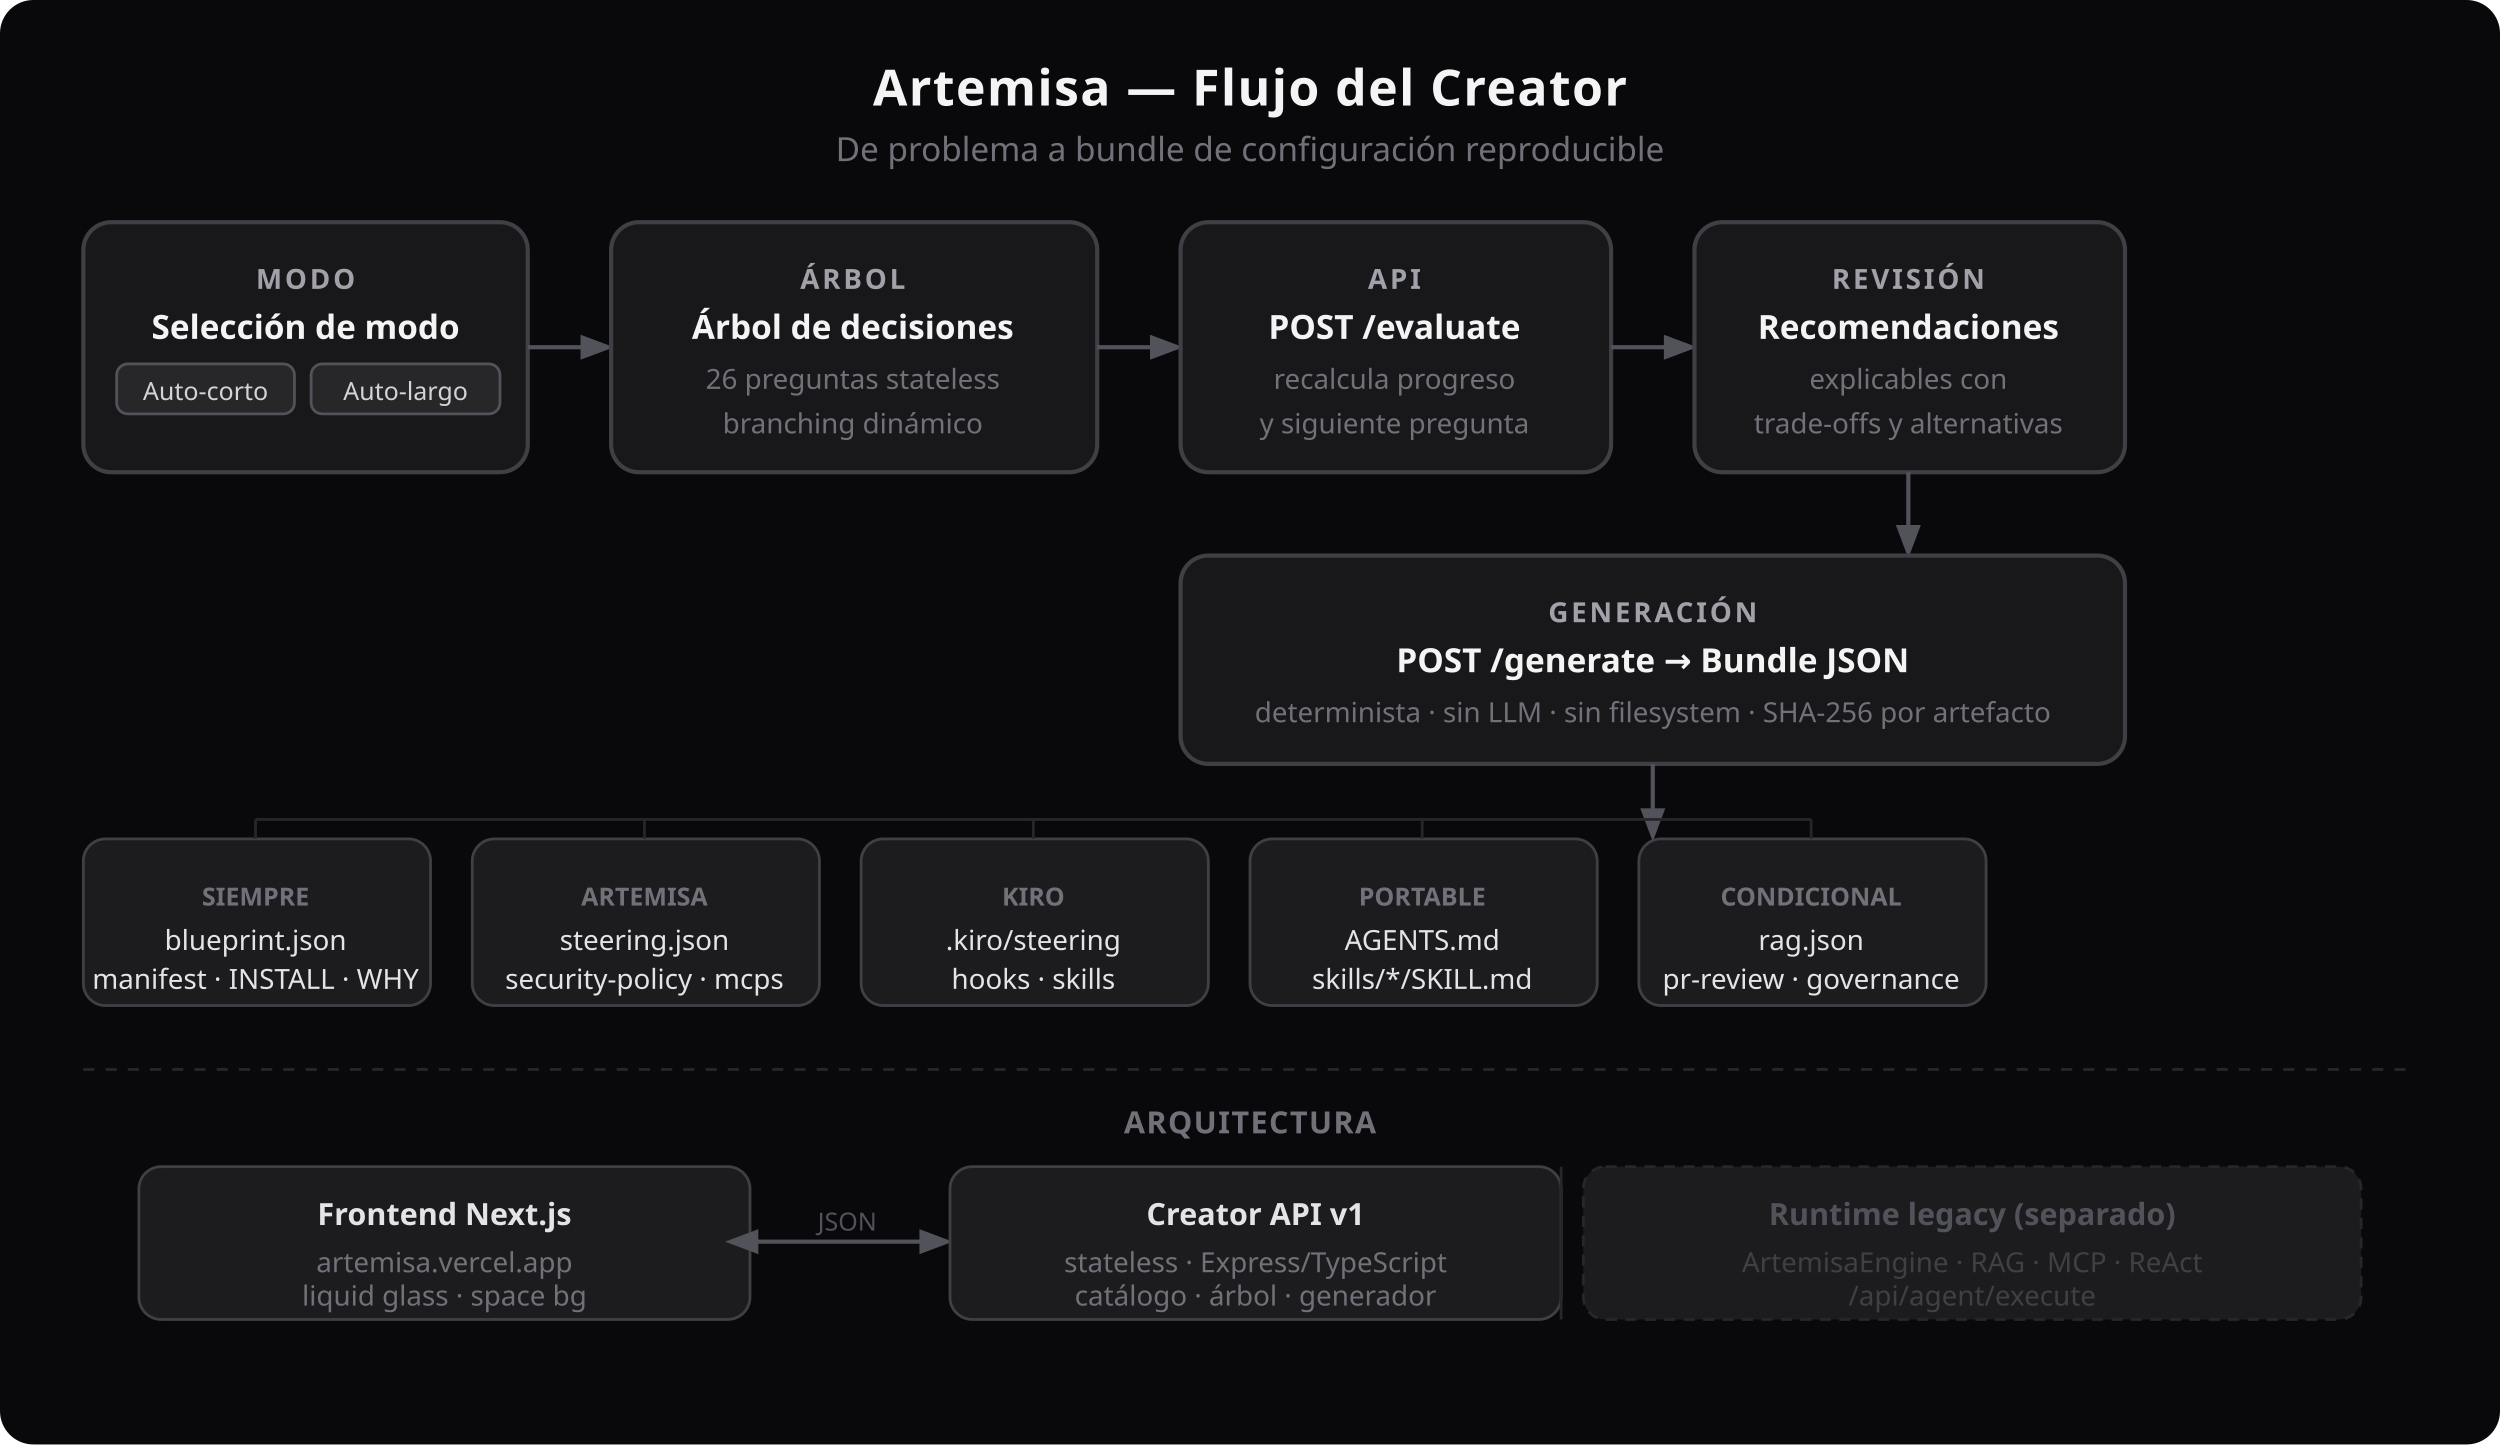
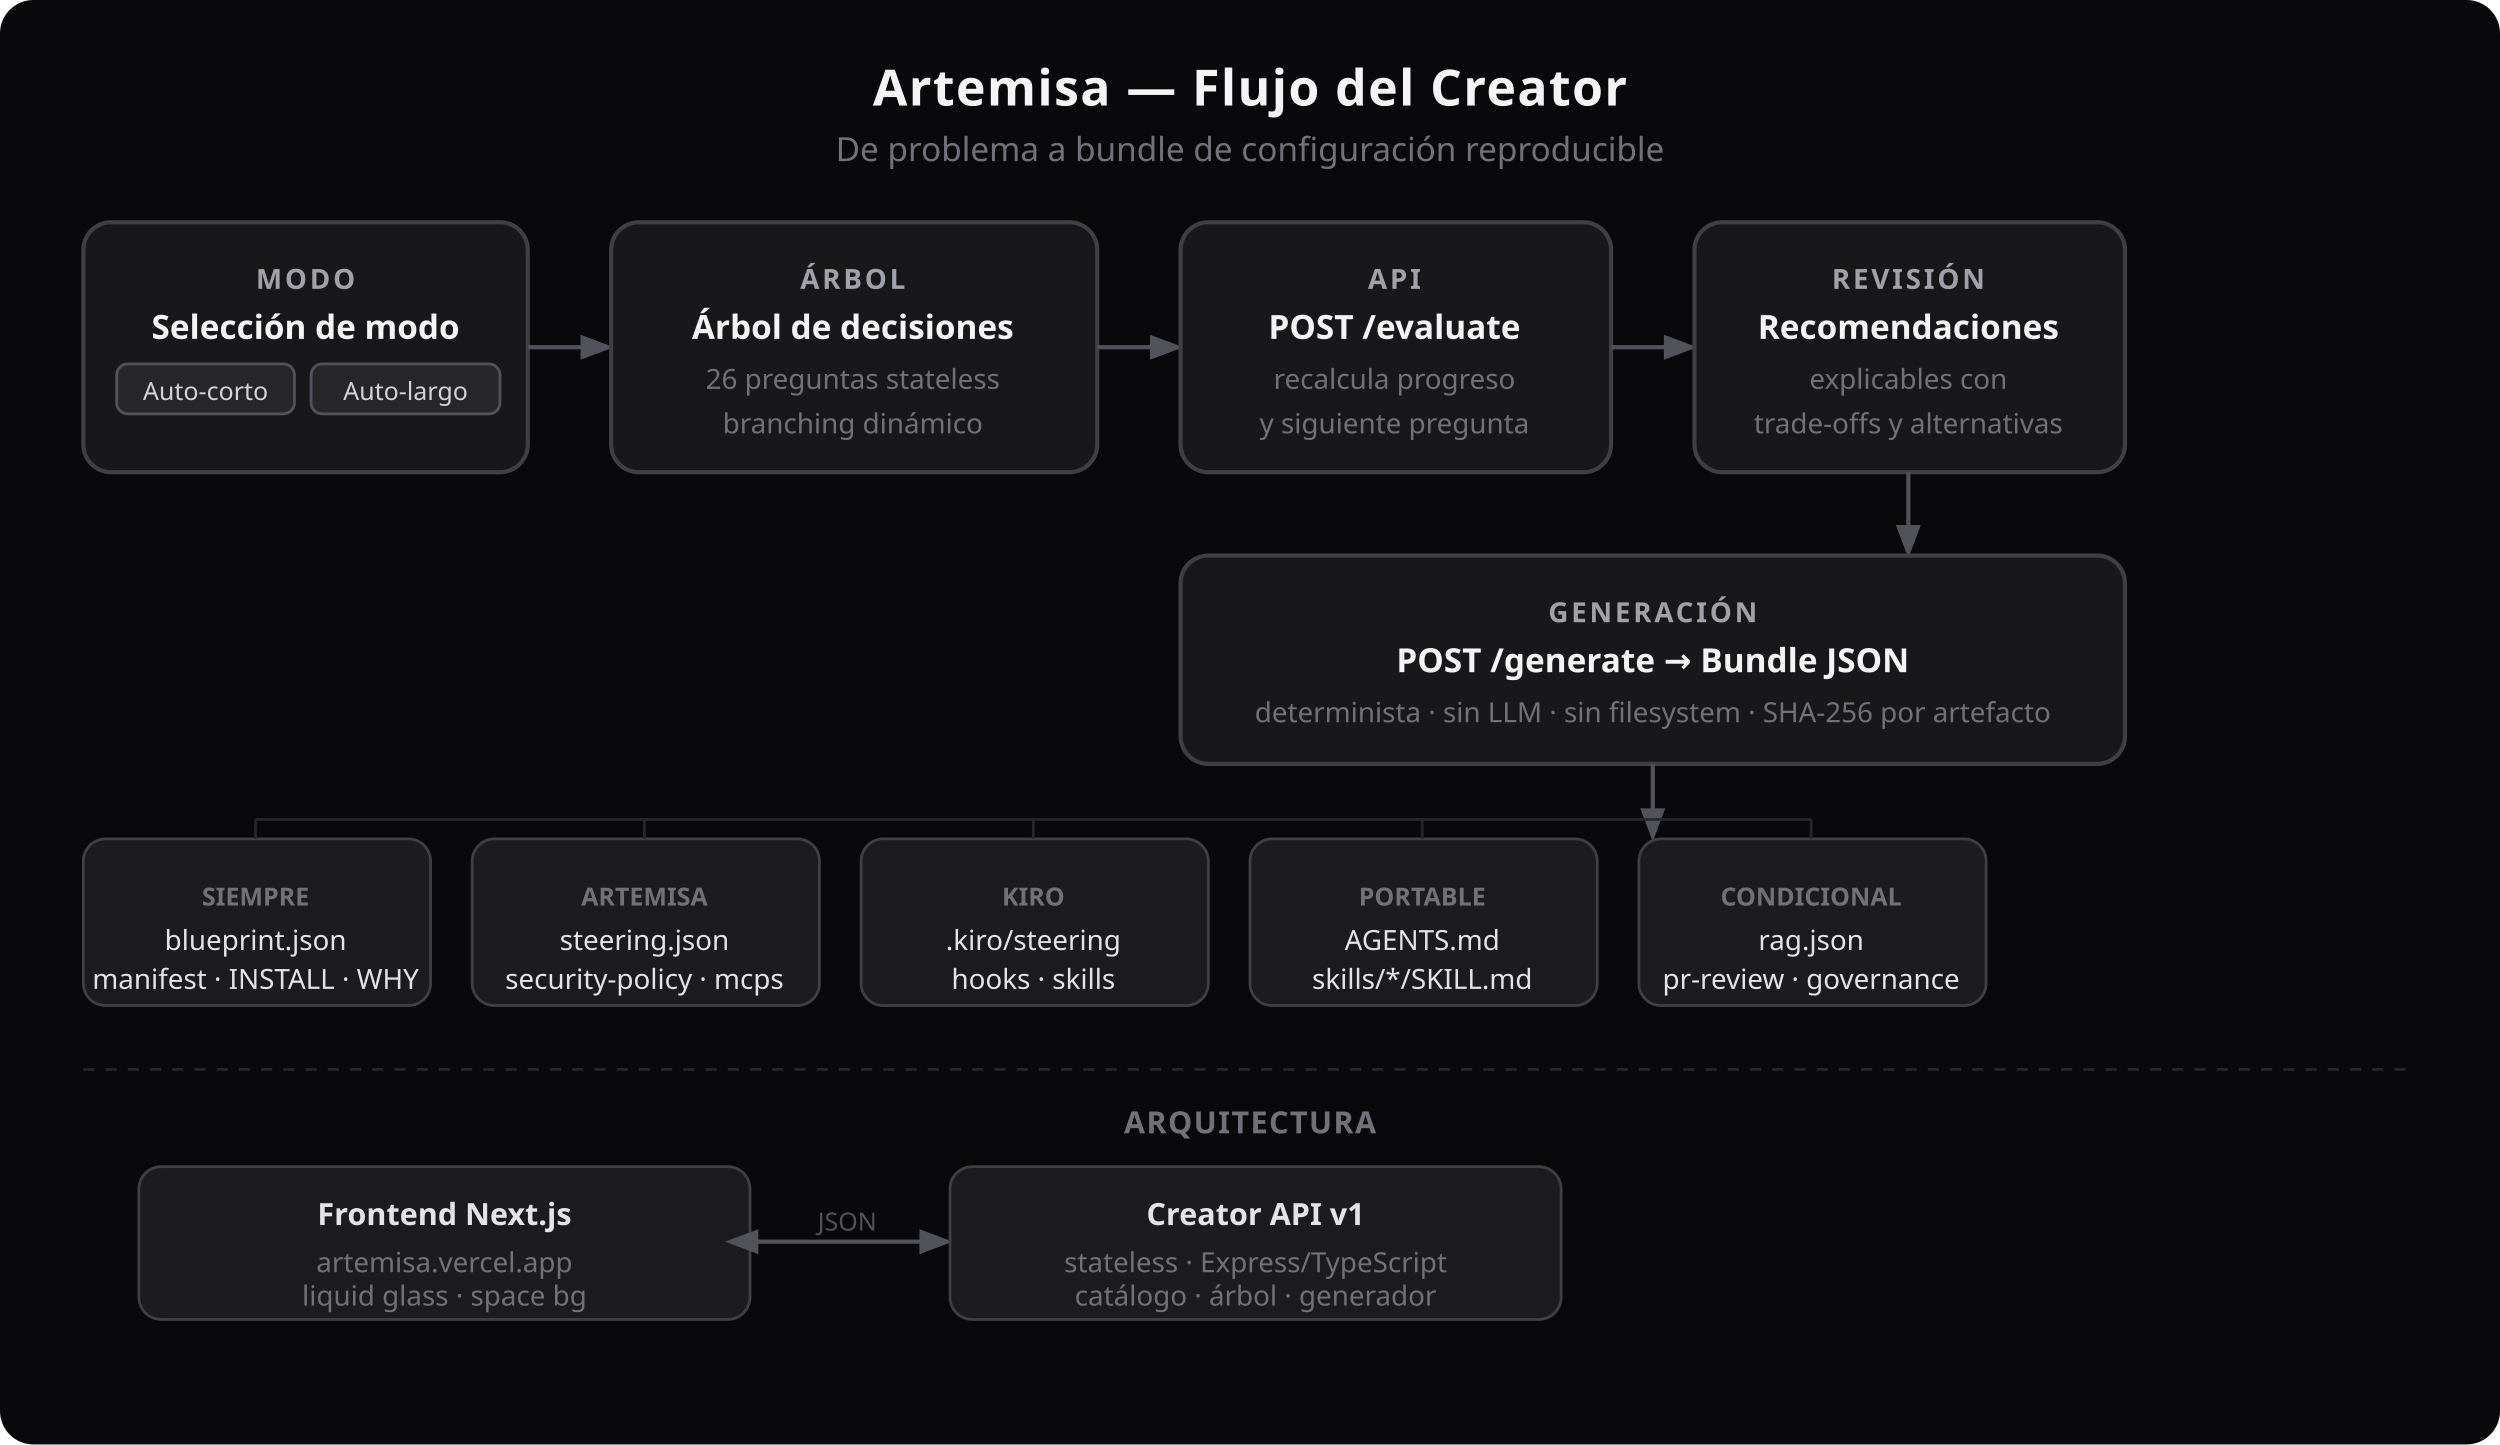
<svg xmlns="http://www.w3.org/2000/svg" viewBox="0 0 900 520" width="900" height="520" font-family="'Segoe UI', system-ui, sans-serif">
  <rect width="900" height="520" fill="#09090b" rx="12" />
  <text x="450" y="38" text-anchor="middle" fill="#f4f4f5" font-size="18" font-weight="700" letter-spacing="0.5">Artemisa — Flujo del Creator</text>
  <text x="450" y="58" text-anchor="middle" fill="#71717a" font-size="12">De problema a bundle de configuración reproducible</text>
  <rect x="30" y="80" width="160" height="90" rx="10" fill="#18181b" stroke="#3f3f46" stroke-width="1.5" />
  <text x="110" y="104" text-anchor="middle" fill="#a1a1aa" font-size="10" font-weight="600" letter-spacing="1">MODO</text>
  <text x="110" y="122" text-anchor="middle" fill="#f4f4f5" font-size="12" font-weight="600">Selección de modo</text>
  <rect x="42" y="131" width="64" height="18" rx="4" fill="#27272a" stroke="#52525b" stroke-width="1" />
  <text x="74" y="144" text-anchor="middle" fill="#d4d4d8" font-size="9">Auto-corto</text>
  <rect x="112" y="131" width="68" height="18" rx="4" fill="#27272a" stroke="#52525b" stroke-width="1" />
  <text x="146" y="144" text-anchor="middle" fill="#d4d4d8" font-size="9">Auto-largo</text>
  <line x1="190" y1="125" x2="218" y2="125" stroke="#52525b" stroke-width="1.5" marker-end="url(#arrow)" />
  <rect x="220" y="80" width="175" height="90" rx="10" fill="#18181b" stroke="#3f3f46" stroke-width="1.5" />
  <text x="307" y="104" text-anchor="middle" fill="#a1a1aa" font-size="10" font-weight="600" letter-spacing="1">ÁRBOL</text>
  <text x="307" y="122" text-anchor="middle" fill="#f4f4f5" font-size="12" font-weight="600">Árbol de decisiones</text>
  <text x="307" y="140" text-anchor="middle" fill="#71717a" font-size="10">26 preguntas stateless</text>
  <text x="307" y="156" text-anchor="middle" fill="#71717a" font-size="10">branching dinámico</text>
  <line x1="395" y1="125" x2="423" y2="125" stroke="#52525b" stroke-width="1.5" marker-end="url(#arrow)" />
  <rect x="425" y="80" width="155" height="90" rx="10" fill="#18181b" stroke="#3f3f46" stroke-width="1.5" />
  <text x="502" y="104" text-anchor="middle" fill="#a1a1aa" font-size="10" font-weight="600" letter-spacing="1">API</text>
  <text x="502" y="122" text-anchor="middle" fill="#f4f4f5" font-size="12" font-weight="600">POST /evaluate</text>
  <text x="502" y="140" text-anchor="middle" fill="#71717a" font-size="10">recalcula progreso</text>
  <text x="502" y="156" text-anchor="middle" fill="#71717a" font-size="10">y siguiente pregunta</text>
  <line x1="580" y1="125" x2="608" y2="125" stroke="#52525b" stroke-width="1.5" marker-end="url(#arrow)" />
  <rect x="610" y="80" width="155" height="90" rx="10" fill="#18181b" stroke="#3f3f46" stroke-width="1.5" />
  <text x="687" y="104" text-anchor="middle" fill="#a1a1aa" font-size="10" font-weight="600" letter-spacing="1">REVISIÓN</text>
  <text x="687" y="122" text-anchor="middle" fill="#f4f4f5" font-size="12" font-weight="600">Recomendaciones</text>
  <text x="687" y="140" text-anchor="middle" fill="#71717a" font-size="10">explicables con</text>
  <text x="687" y="156" text-anchor="middle" fill="#71717a" font-size="10">trade-offs y alternativas</text>
  <line x1="687" y1="170" x2="687" y2="198" stroke="#52525b" stroke-width="1.5" marker-end="url(#arrow)" />
  <rect x="425" y="200" width="340" height="75" rx="10" fill="#18181b" stroke="#3f3f46" stroke-width="1.5" />
  <text x="595" y="224" text-anchor="middle" fill="#a1a1aa" font-size="10" font-weight="600" letter-spacing="1">GENERACIÓN</text>
  <text x="595" y="242" text-anchor="middle" fill="#f4f4f5" font-size="12" font-weight="600">POST /generate → Bundle JSON</text>
  <text x="595" y="260" text-anchor="middle" fill="#71717a" font-size="10">determinista · sin LLM · sin filesystem · SHA-256 por artefacto</text>
  <line x1="595" y1="275" x2="595" y2="300" stroke="#52525b" stroke-width="1.5" marker-end="url(#arrow)" />
  <rect x="30" y="302" width="125" height="60" rx="8" fill="#1c1c1e" stroke="#3f3f46" stroke-width="1" />
  <text x="92" y="326" text-anchor="middle" fill="#71717a" font-size="9" font-weight="600">SIEMPRE</text>
  <text x="92" y="342" text-anchor="middle" fill="#e4e4e7" font-size="10" font-weight="500">blueprint.json</text>
  <text x="92" y="356" text-anchor="middle" fill="#e4e4e7" font-size="10">manifest · INSTALL · WHY</text>
  <rect x="170" y="302" width="125" height="60" rx="8" fill="#1c1c1e" stroke="#3f3f46" stroke-width="1" />
  <text x="232" y="326" text-anchor="middle" fill="#71717a" font-size="9" font-weight="600">ARTEMISA</text>
  <text x="232" y="342" text-anchor="middle" fill="#e4e4e7" font-size="10" font-weight="500">steering.json</text>
  <text x="232" y="356" text-anchor="middle" fill="#e4e4e7" font-size="10">security-policy · mcps</text>
  <rect x="310" y="302" width="125" height="60" rx="8" fill="#1c1c1e" stroke="#3f3f46" stroke-width="1" />
  <text x="372" y="326" text-anchor="middle" fill="#71717a" font-size="9" font-weight="600">KIRO</text>
  <text x="372" y="342" text-anchor="middle" fill="#e4e4e7" font-size="10" font-weight="500">.kiro/steering</text>
  <text x="372" y="356" text-anchor="middle" fill="#e4e4e7" font-size="10">hooks · skills</text>
  <rect x="450" y="302" width="125" height="60" rx="8" fill="#1c1c1e" stroke="#3f3f46" stroke-width="1" />
  <text x="512" y="326" text-anchor="middle" fill="#71717a" font-size="9" font-weight="600">PORTABLE</text>
  <text x="512" y="342" text-anchor="middle" fill="#e4e4e7" font-size="10" font-weight="500">AGENTS.md</text>
  <text x="512" y="356" text-anchor="middle" fill="#e4e4e7" font-size="10">skills/*/SKILL.md</text>
  <rect x="590" y="302" width="125" height="60" rx="8" fill="#1c1c1e" stroke="#3f3f46" stroke-width="1" />
  <text x="652" y="326" text-anchor="middle" fill="#71717a" font-size="9" font-weight="600">CONDICIONAL</text>
  <text x="652" y="342" text-anchor="middle" fill="#e4e4e7" font-size="10" font-weight="500">rag.json</text>
  <text x="652" y="356" text-anchor="middle" fill="#e4e4e7" font-size="10">pr-review · governance</text>
  <line x1="30" y1="385" x2="870" y2="385" stroke="#27272a" stroke-width="1" stroke-dasharray="4,4" />
  <text x="450" y="408" text-anchor="middle" fill="#71717a" font-size="11" font-weight="600" letter-spacing="0.5">ARQUITECTURA</text>
  <rect x="50" y="420" width="220" height="55" rx="8" fill="#1c1c1e" stroke="#3f3f46" stroke-width="1" />
  <text x="160" y="441" text-anchor="middle" fill="#e4e4e7" font-size="11" font-weight="600">Frontend Next.js</text>
  <text x="160" y="458" text-anchor="middle" fill="#71717a" font-size="10">artemisa.vercel.app</text>
  <text x="160" y="470" text-anchor="middle" fill="#71717a" font-size="10">liquid glass · space bg</text>
  <line x1="270" y1="447" x2="340" y2="447" stroke="#52525b" stroke-width="1.5" marker-end="url(#arrow)" marker-start="url(#arrow-start)" />
  <text x="305" y="443" text-anchor="middle" fill="#52525b" font-size="9">JSON</text>
  <rect x="342" y="420" width="220" height="55" rx="8" fill="#1c1c1e" stroke="#3f3f46" stroke-width="1" />
  <text x="452" y="441" text-anchor="middle" fill="#e4e4e7" font-size="11" font-weight="600">Creator API v1</text>
  <text x="452" y="458" text-anchor="middle" fill="#71717a" font-size="10">stateless · Express/TypeScript</text>
  <text x="452" y="470" text-anchor="middle" fill="#71717a" font-size="10">catálogo · árbol · generador</text>
-   <line x1="562" y1="420" x2="562" y2="475" stroke="#27272a" stroke-width="1" />
-   <rect x="570" y="420" width="280" height="55" rx="8" fill="#1c1c1e" stroke="#27272a" stroke-width="1" stroke-dasharray="4,3" />
-   <text x="710" y="441" text-anchor="middle" fill="#52525b" font-size="11" font-weight="600">Runtime legacy (separado)</text>
-   <text x="710" y="458" text-anchor="middle" fill="#3f3f46" font-size="10">ArtemisaEngine · RAG · MCP · ReAct</text>
-   <text x="710" y="470" text-anchor="middle" fill="#3f3f46" font-size="10">/api/agent/execute</text>
  <defs>
    <marker id="arrow" markerWidth="8" markerHeight="8" refX="6" refY="3" orient="auto">
      <path d="M0,0 L0,6 L8,3 z" fill="#52525b" />
    </marker>
    <marker id="arrow-start" markerWidth="8" markerHeight="8" refX="2" refY="3" orient="auto-start-reverse">
      <path d="M0,0 L0,6 L8,3 z" fill="#52525b" />
    </marker>
  </defs>
  <line x1="92" y1="302" x2="92" y2="295" stroke="#27272a" stroke-width="1" />
  <line x1="232" y1="302" x2="232" y2="295" stroke="#27272a" stroke-width="1" />
  <line x1="372" y1="302" x2="372" y2="295" stroke="#27272a" stroke-width="1" />
  <line x1="512" y1="302" x2="512" y2="295" stroke="#27272a" stroke-width="1" />
  <line x1="652" y1="302" x2="652" y2="295" stroke="#27272a" stroke-width="1" />
  <line x1="92" y1="295" x2="652" y2="295" stroke="#27272a" stroke-width="1" />
</svg>
